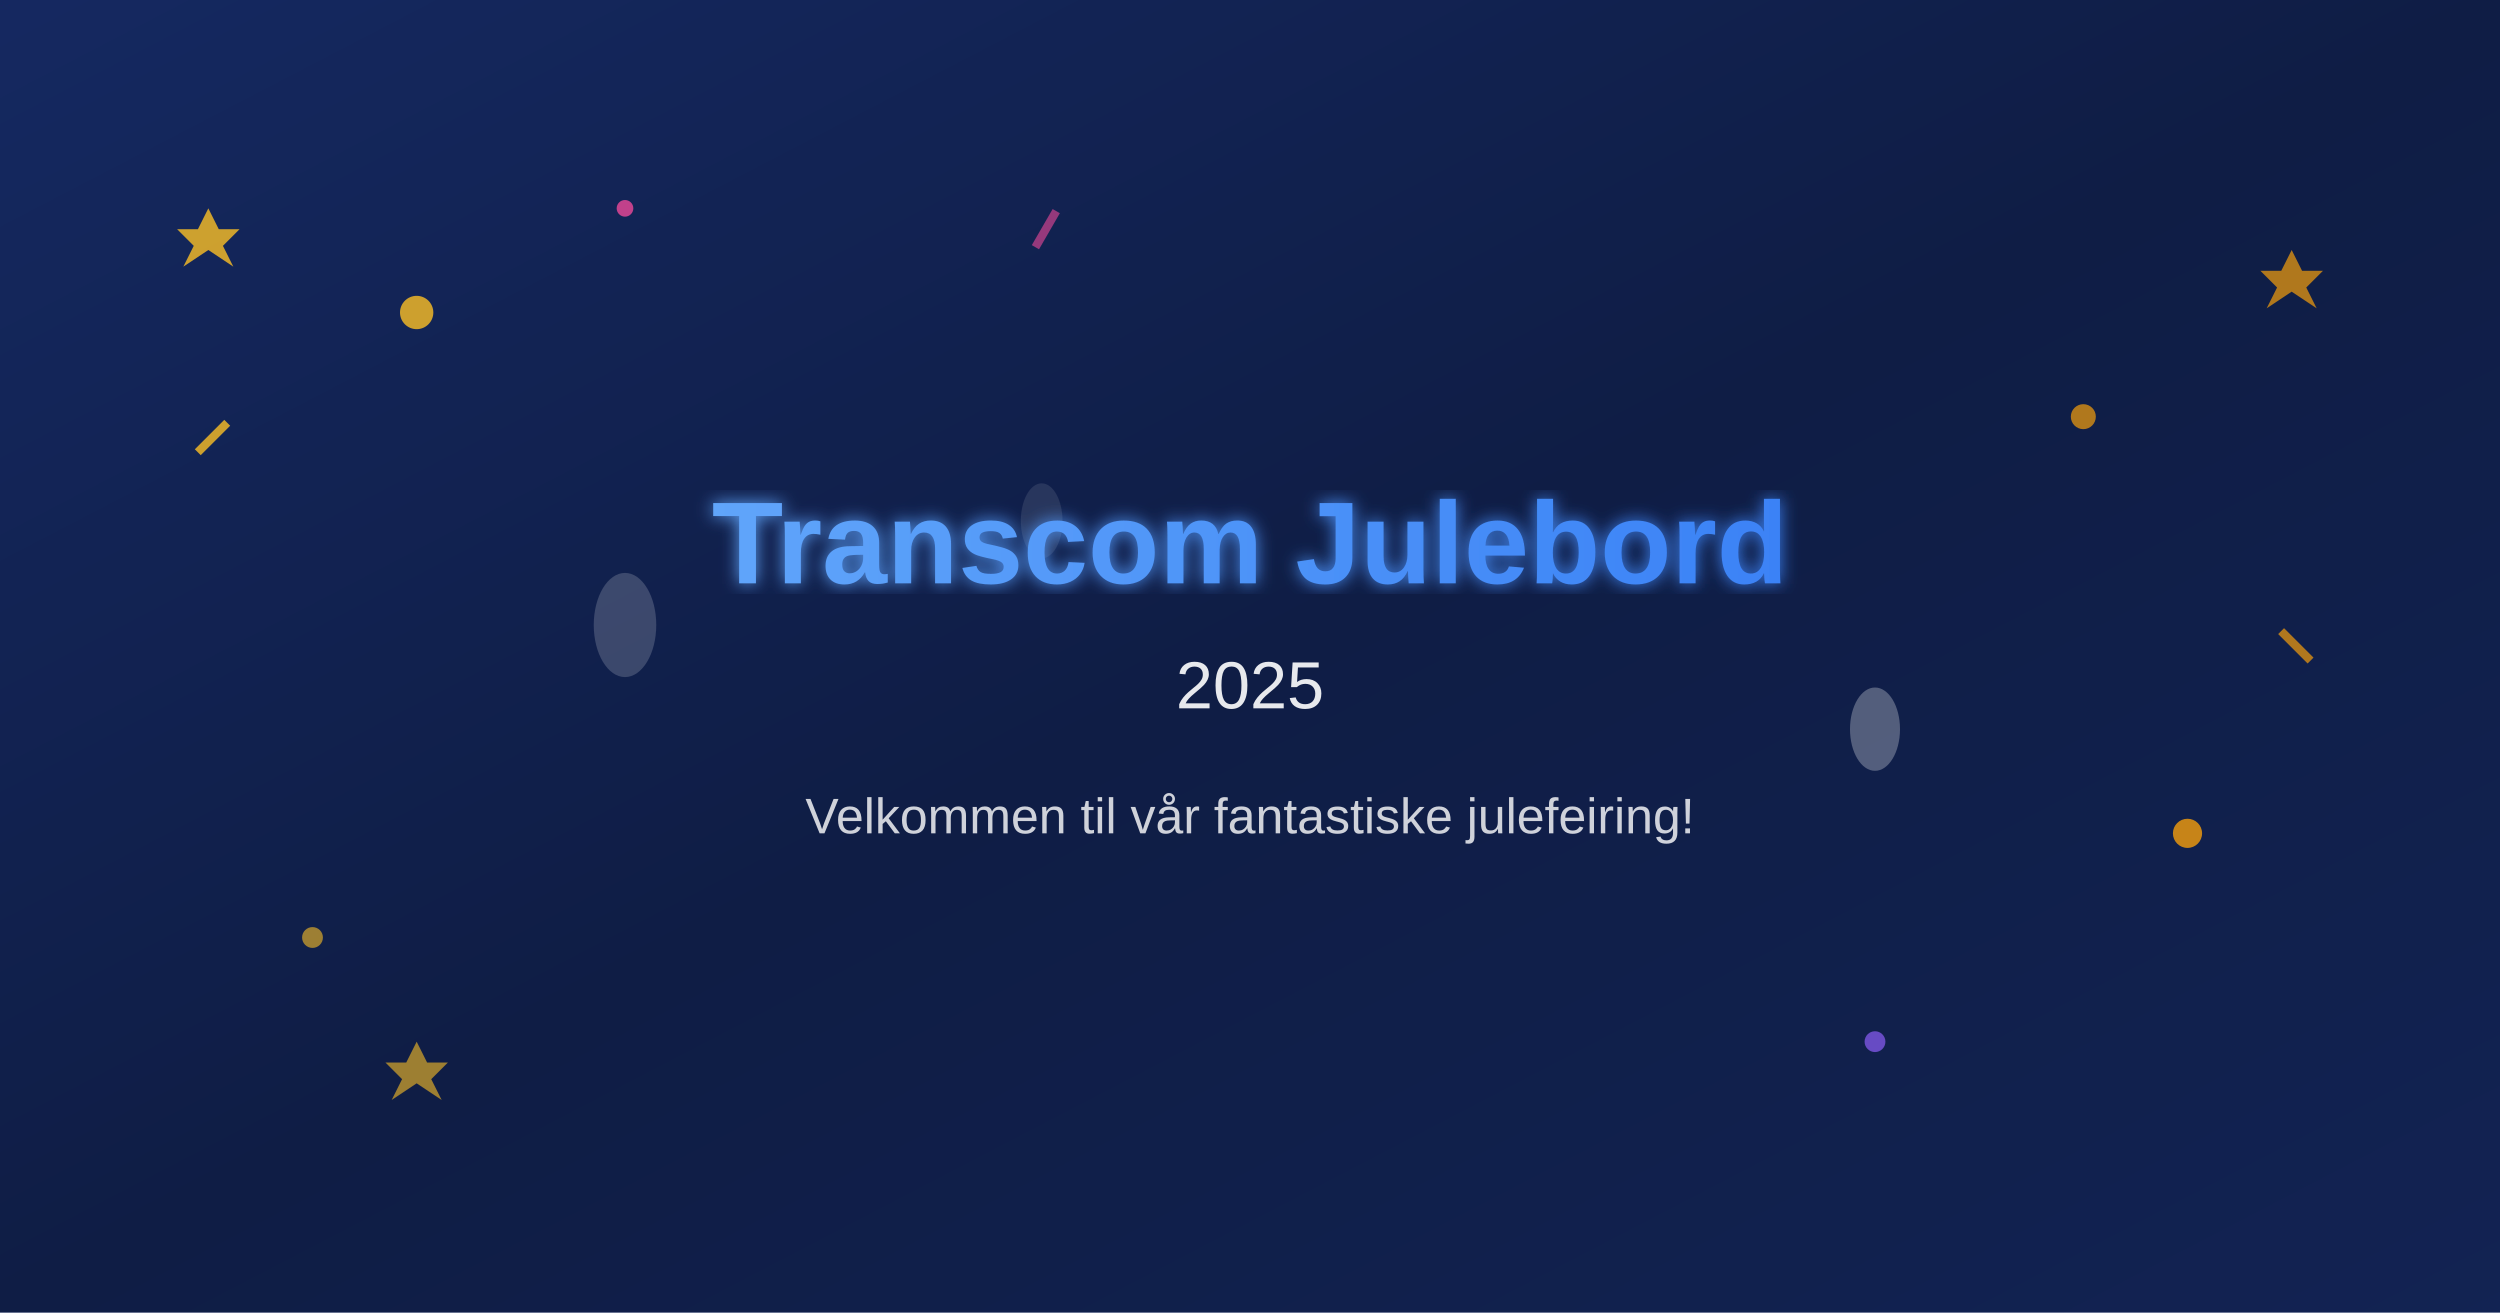
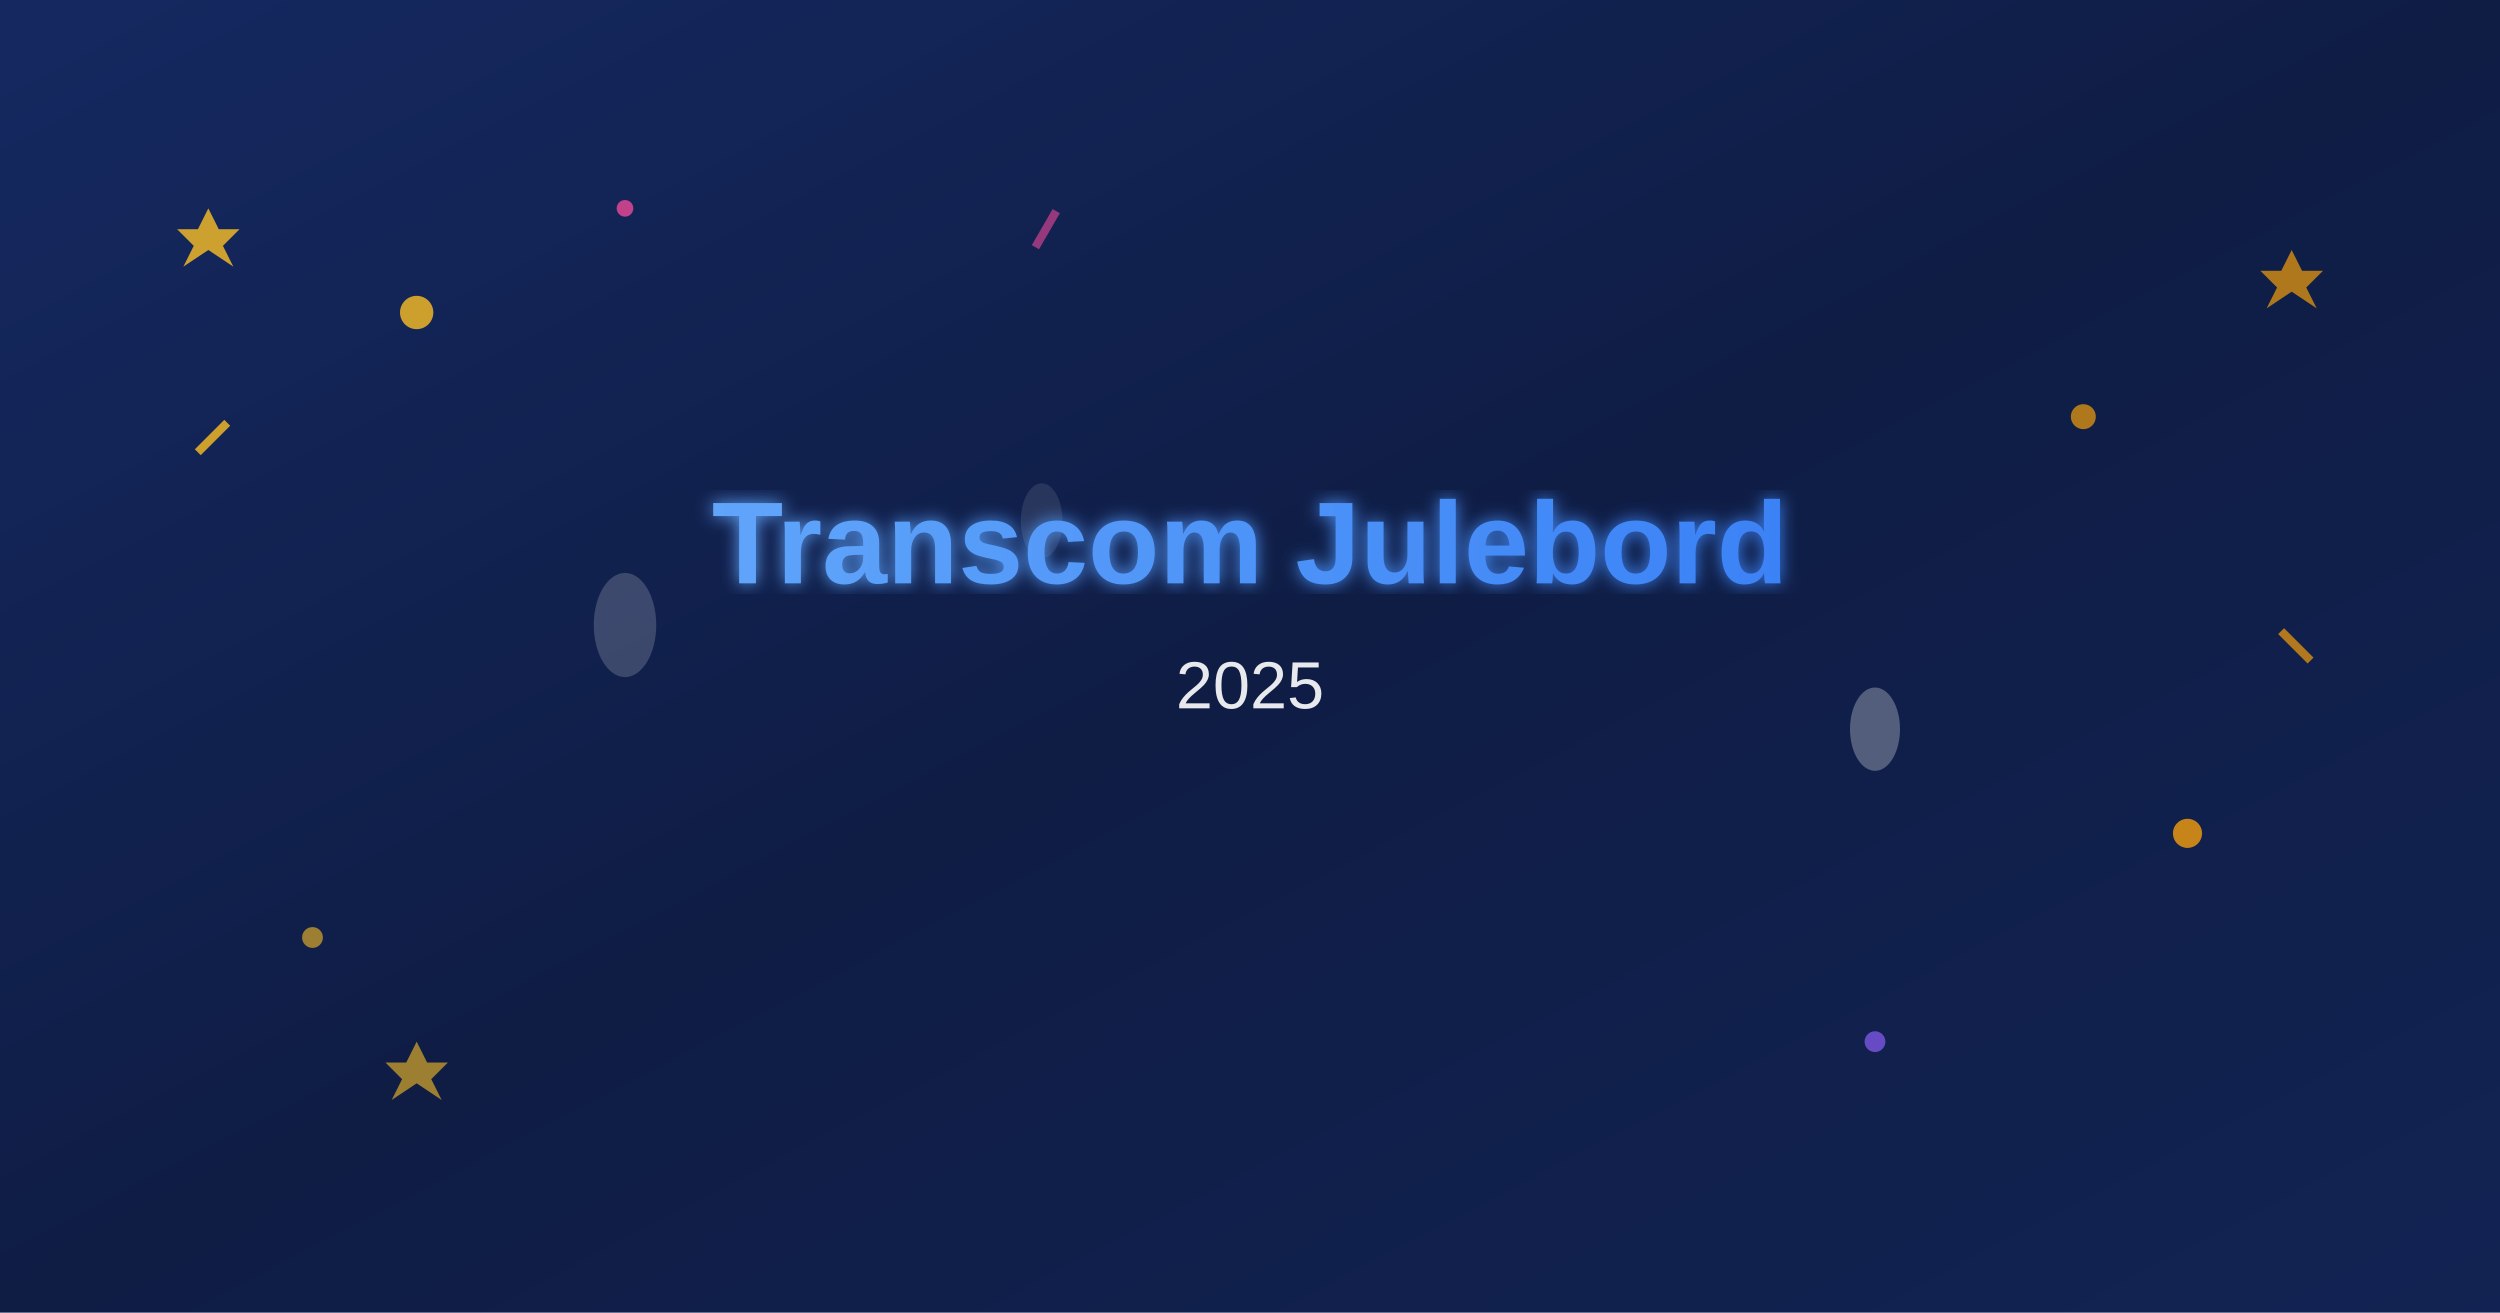
<svg xmlns="http://www.w3.org/2000/svg" viewBox="0 0 1200 630" width="1200" height="630">
  <defs>
    <linearGradient id="overlay" x1="0%" y1="0%" x2="100%" y2="100%">
      <stop offset="0%" style="stop-color:rgba(0,0,0,0.3);stop-opacity:1" />
      <stop offset="50%" style="stop-color:rgba(0,0,0,0.5);stop-opacity:1" />
      <stop offset="100%" style="stop-color:rgba(0,0,0,0.4);stop-opacity:1" />
    </linearGradient>
    <linearGradient id="text" x1="0%" y1="0%" x2="100%" y2="0%">
      <stop offset="0%" style="stop-color:#60a5fa;stop-opacity:1" />
      <stop offset="100%" style="stop-color:#3b82f6;stop-opacity:1" />
    </linearGradient>
    <filter id="glow">
      <feGaussianBlur stdDeviation="4" result="coloredBlur" />
      <feMerge>
        <feMergeNode in="coloredBlur" />
        <feMergeNode in="SourceGraphic" />
      </feMerge>
    </filter>
  </defs>
  <rect width="1200" height="630" fill="#1e3a8a" />
  <rect x="0" y="0" width="1200" height="630" fill="url(#overlay)" />
  <circle cx="200" cy="150" r="8" fill="#fbbf24" opacity="0.8" />
  <circle cx="1000" cy="200" r="6" fill="#f59e0b" opacity="0.7" />
  <circle cx="150" cy="450" r="5" fill="#fbbf24" opacity="0.6" />
  <circle cx="1050" cy="400" r="7" fill="#f59e0b" opacity="0.8" />
  <circle cx="300" cy="100" r="4" fill="#ec4899" opacity="0.8" />
  <circle cx="900" cy="500" r="5" fill="#8b5cf6" opacity="0.7" />
  <ellipse cx="300" cy="300" rx="15" ry="25" fill="rgba(255,255,255,0.3)" opacity="0.6" />
  <ellipse cx="900" cy="350" rx="12" ry="20" fill="rgba(255,255,255,0.4)" opacity="0.7" />
  <ellipse cx="500" cy="250" rx="10" ry="18" fill="rgba(255,255,255,0.2)" opacity="0.5" />
  <text x="600" y="280" text-anchor="middle" font-family="Arial, sans-serif" font-size="56" font-weight="bold" fill="url(#text)" filter="url(#glow)">
    Transcom Julebord
  </text>
  <text x="600" y="340" text-anchor="middle" font-family="Arial, sans-serif" font-size="32" fill="white" opacity="0.9">
    2025
  </text>
-   <text x="600" y="400" text-anchor="middle" font-family="Arial, sans-serif" font-size="24" fill="white" opacity="0.8">
-     Velkommen til vår fantastiske julefeiring!
-   </text>
  <path d="M100 100 L105 110 L115 110 L107 118 L112 128 L100 120 L88 128 L93 118 L85 110 L95 110 Z" fill="#fbbf24" opacity="0.8" />
  <path d="M1100 120 L1105 130 L1115 130 L1107 138 L1112 148 L1100 140 L1088 148 L1093 138 L1085 130 L1095 130 Z" fill="#f59e0b" opacity="0.7" />
  <path d="M200 500 L205 510 L215 510 L207 518 L212 528 L200 520 L188 528 L193 518 L185 510 L195 510 Z" fill="#fbbf24" opacity="0.6" />
  <rect x="100" y="200" width="4" height="20" fill="#fbbf24" opacity="0.8" transform="rotate(45 102 210)" />
  <rect x="1100" y="300" width="4" height="20" fill="#f59e0b" opacity="0.7" transform="rotate(-45 1102 310)" />
  <rect x="500" y="100" width="4" height="20" fill="#ec4899" opacity="0.6" transform="rotate(30 502 110)" />
</svg>
